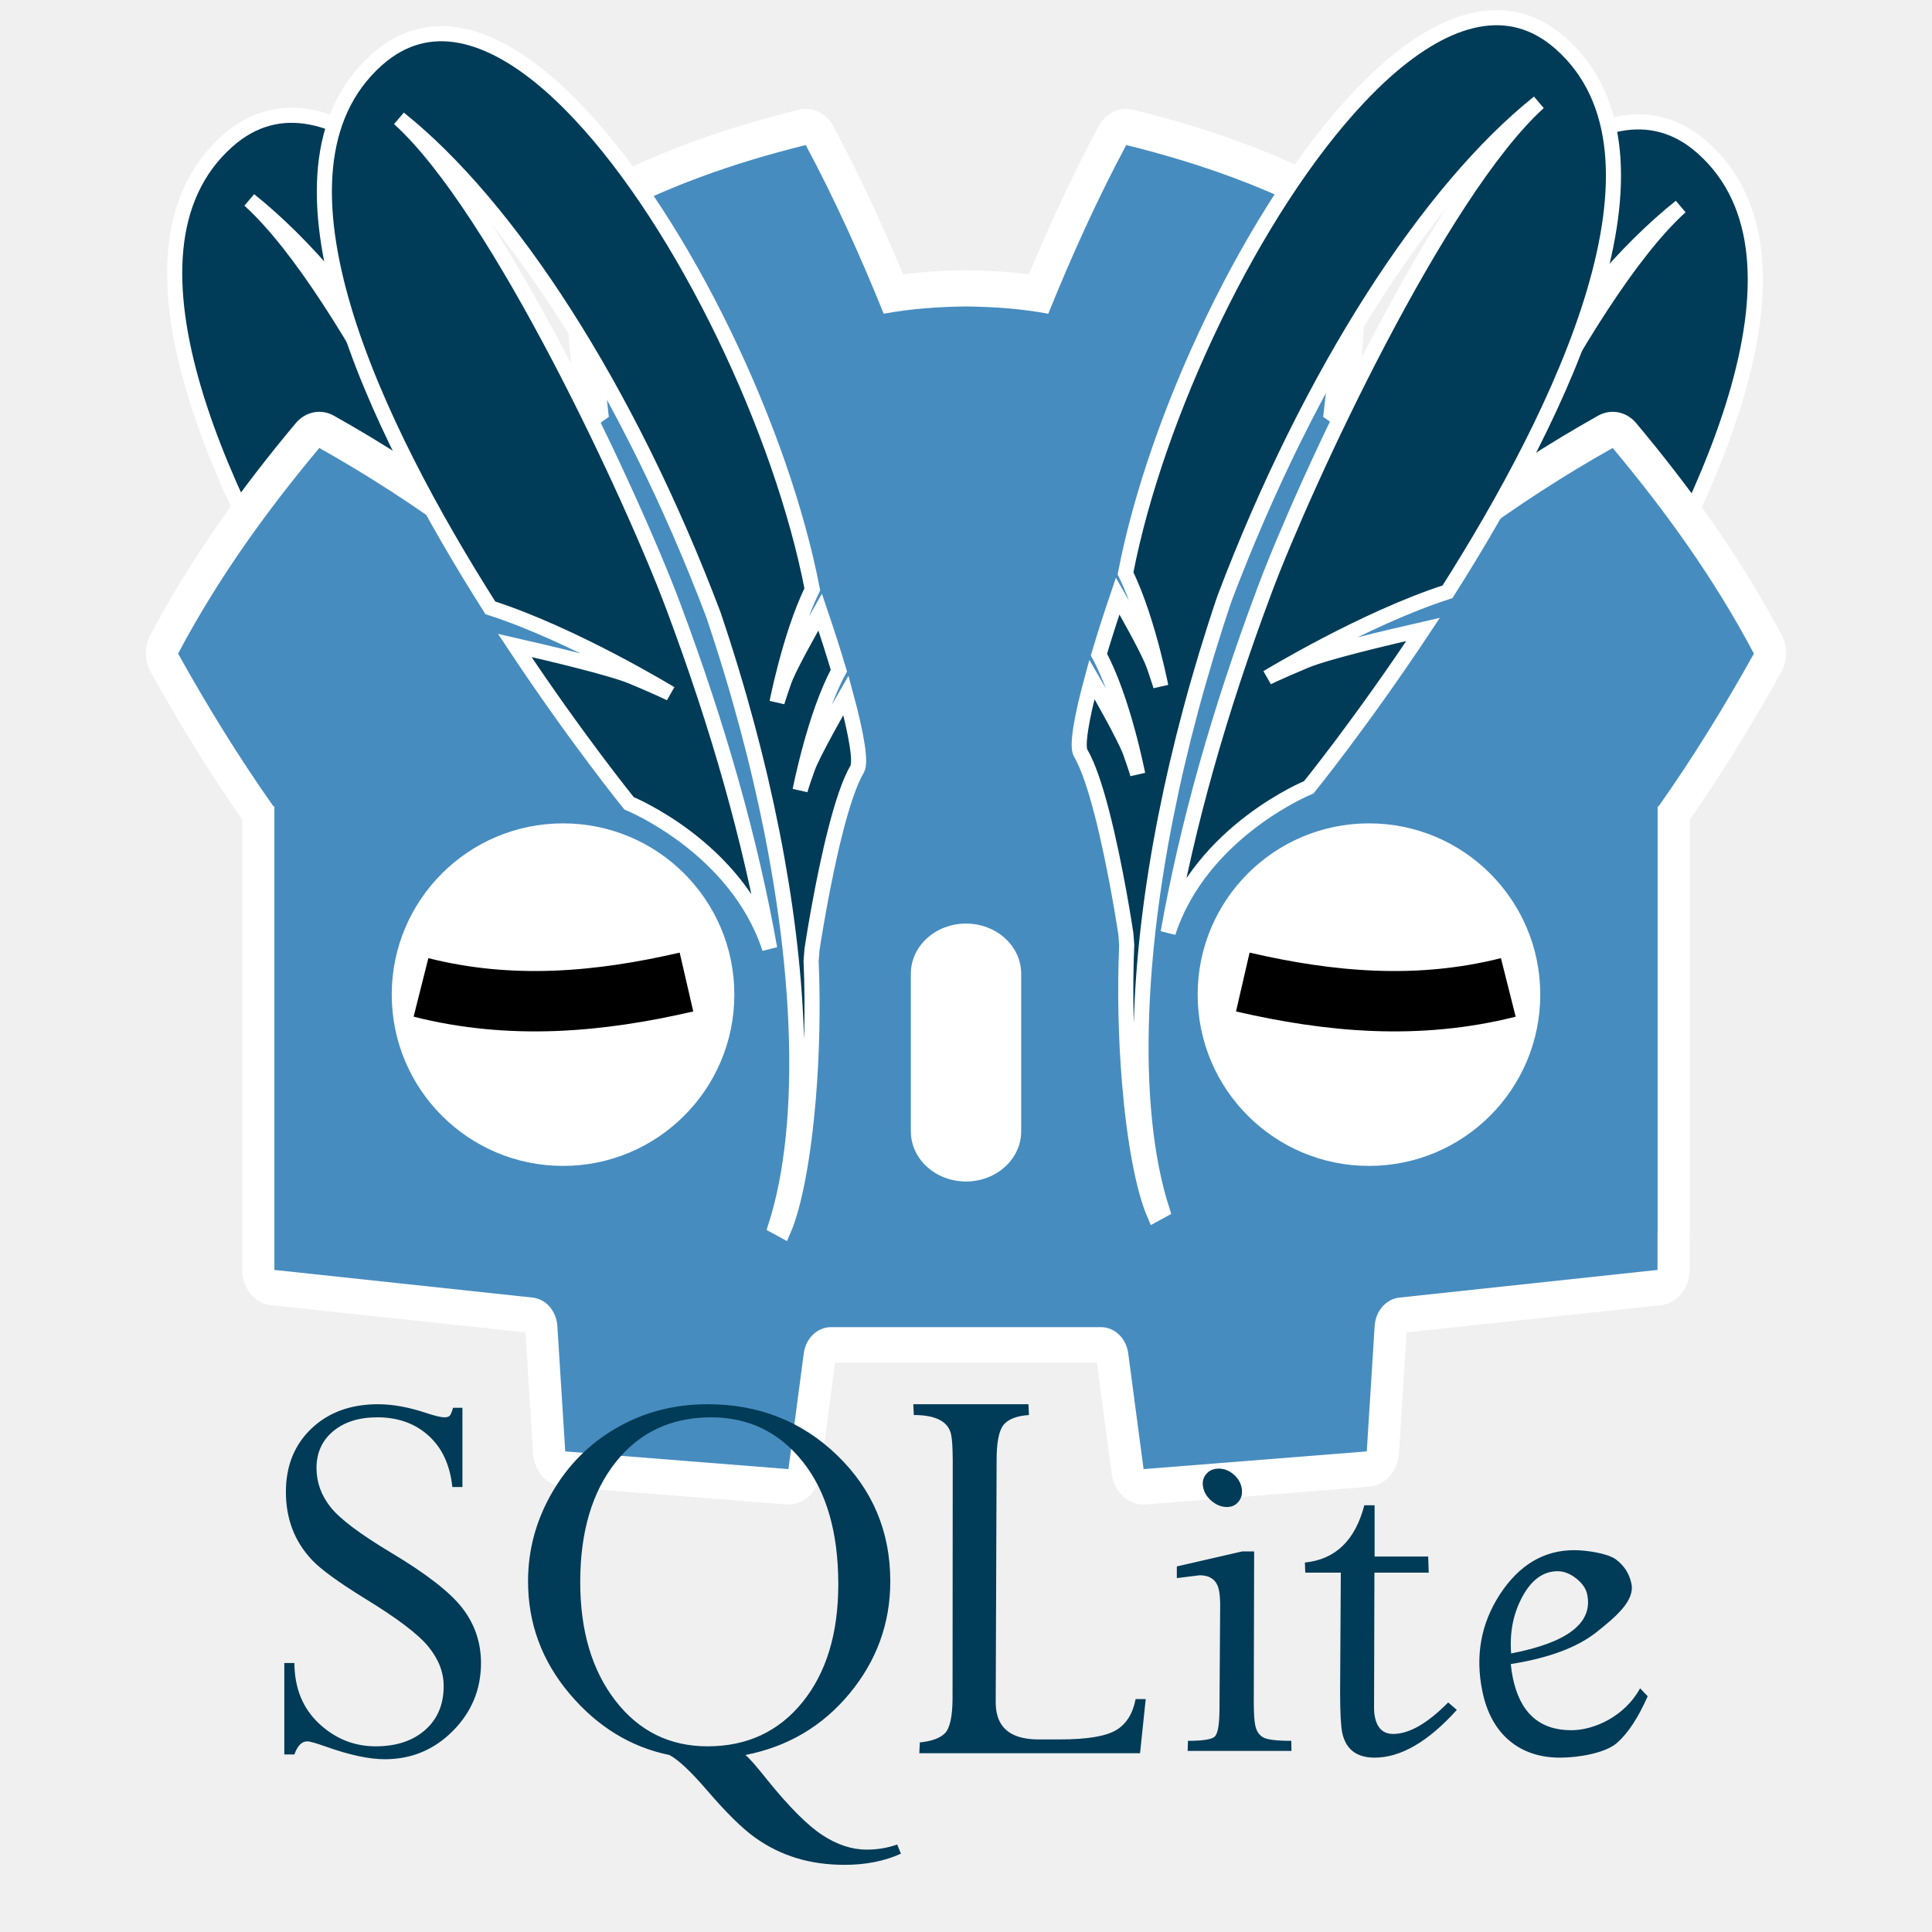
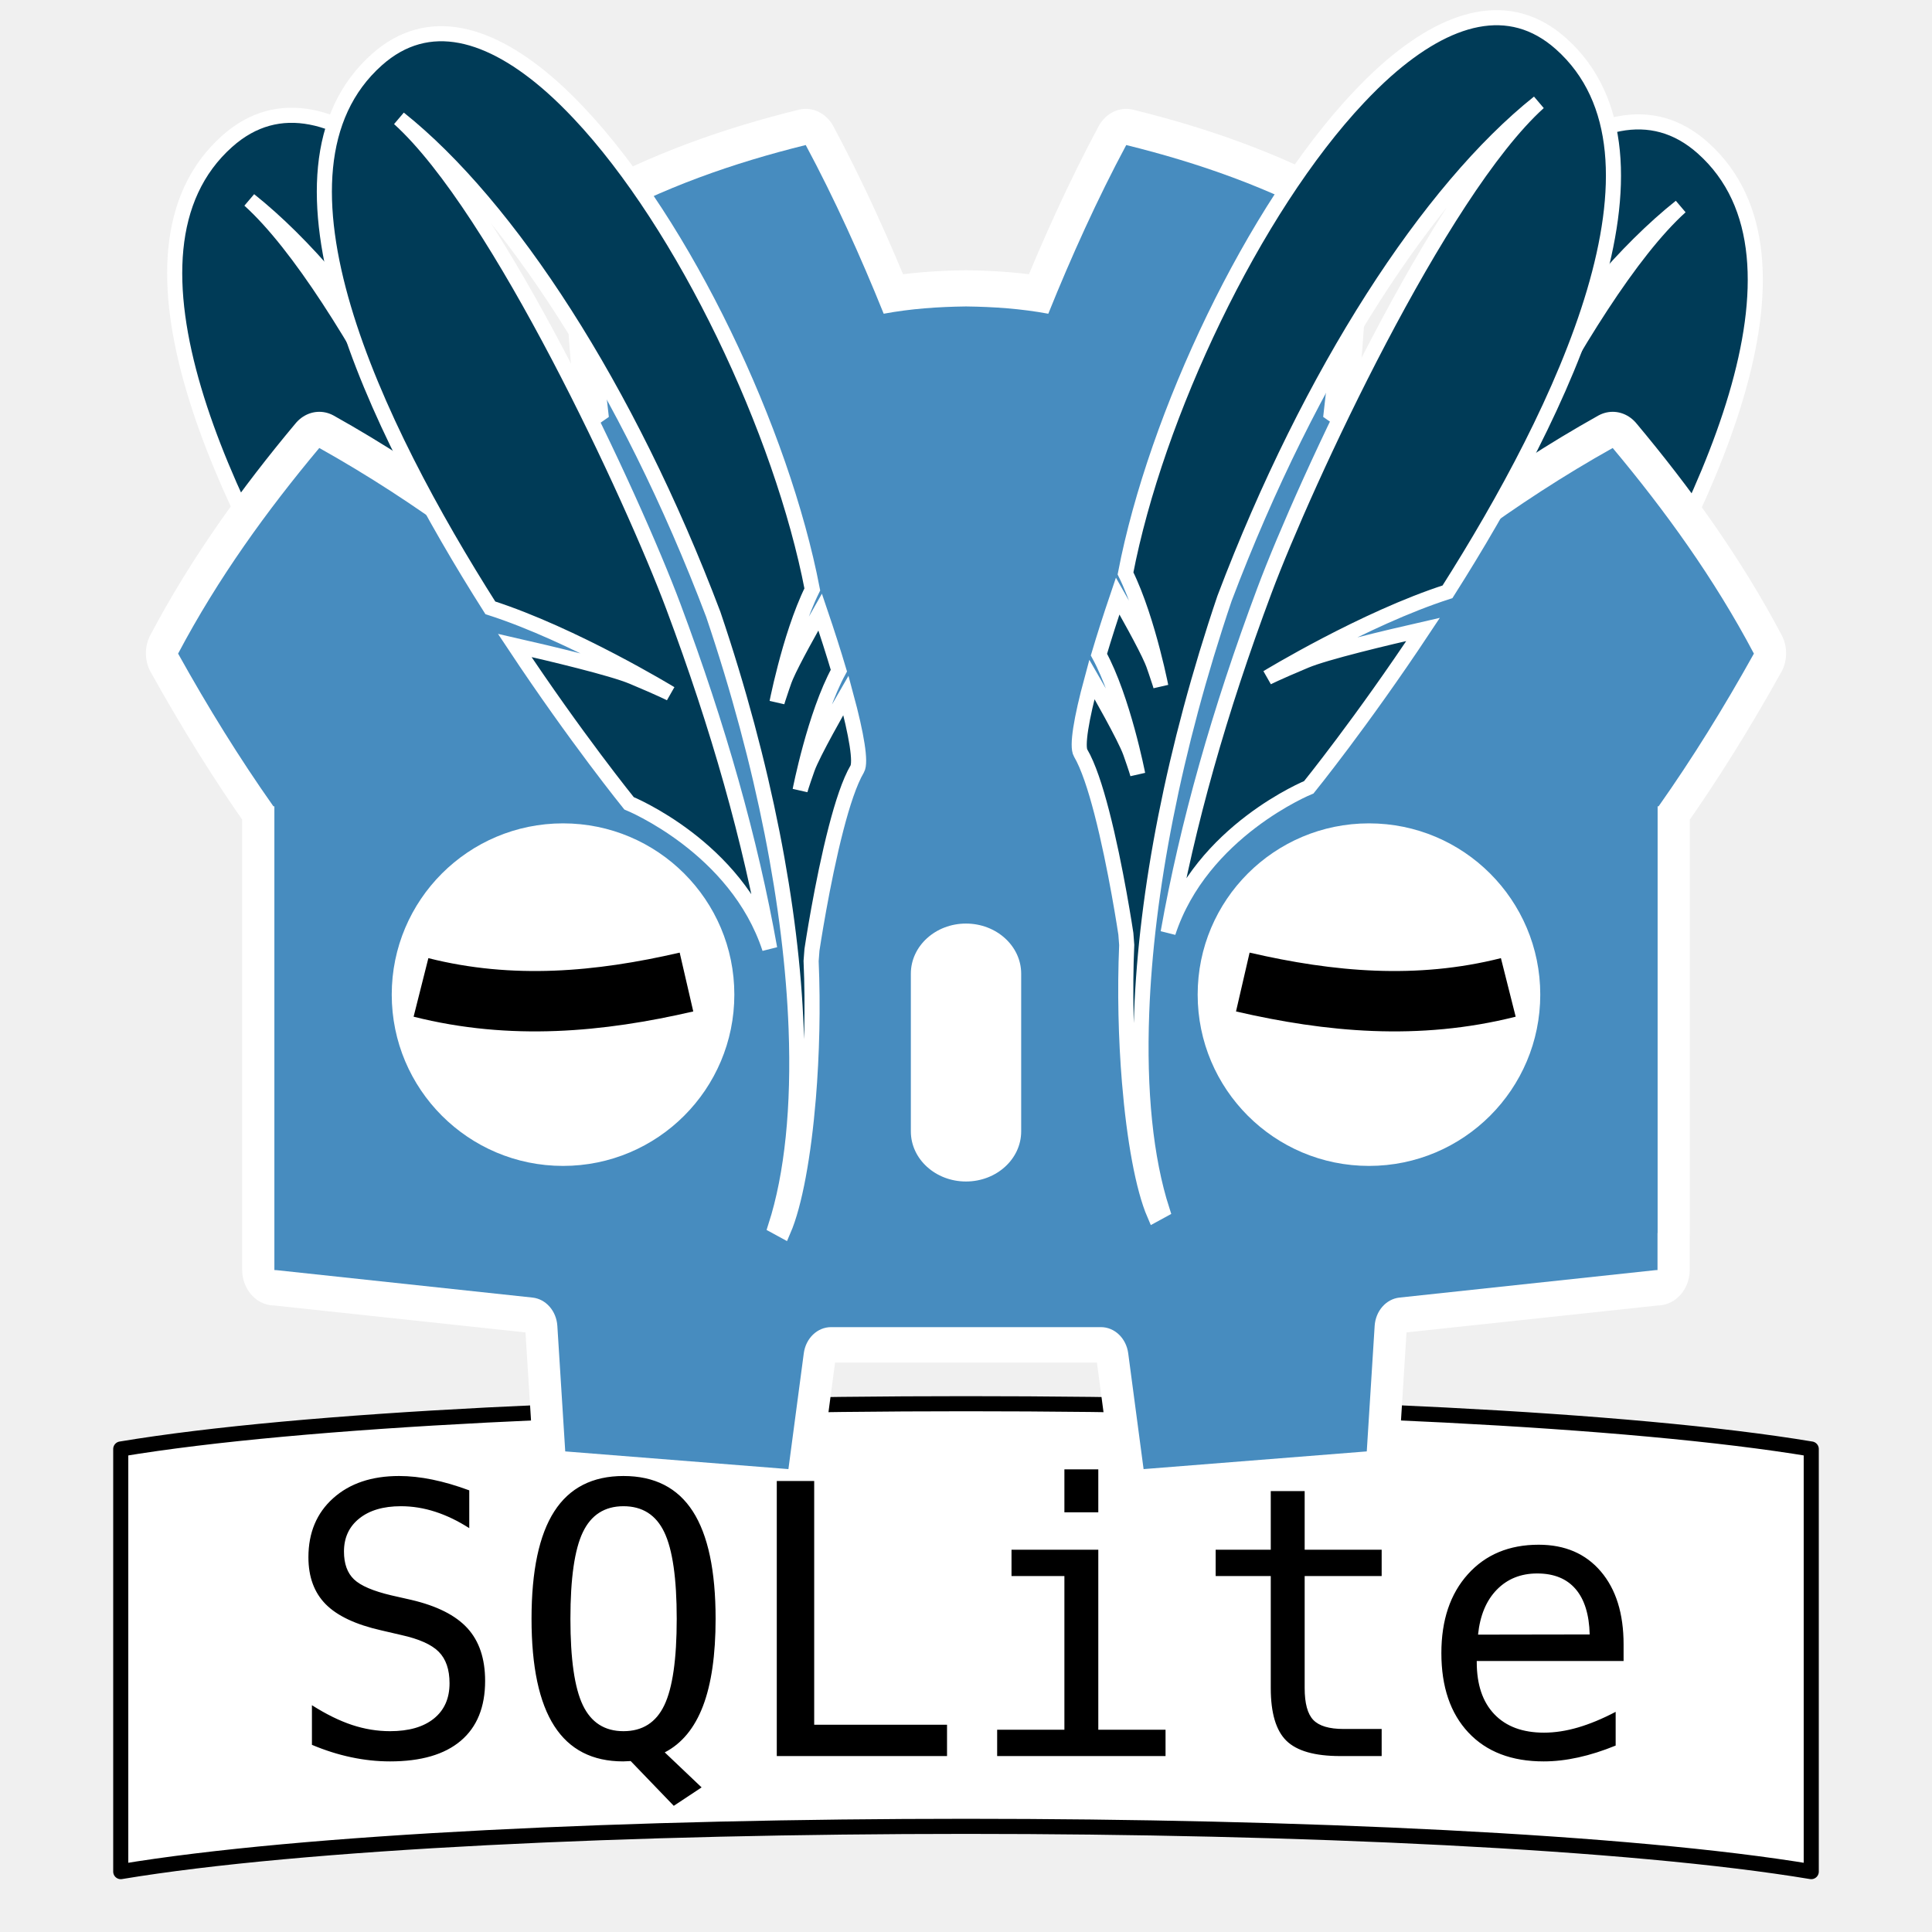
<svg xmlns="http://www.w3.org/2000/svg" xmlns:xlink="http://www.w3.org/1999/xlink" width="1024" height="1024" id="svg3030" version="1.1">
  <defs id="defs3032">
    <linearGradient spreadMethod="pad" gradientTransform="matrix(-4.02e-6,-91.8907,-91.8907,4.02e-6,85.8809,161.434)" gradientUnits="userSpaceOnUse" id="linearGradient3027" y2="0" x2="1" y1="0" x1="0">
      <stop offset="0" style="stop-color:#97d9f6;stop-opacity:1" id="stop3029" />
      <stop offset="0.92" style="stop-color:#0f80cc;stop-opacity:1" id="stop3031" />
      <stop offset="1" style="stop-color:#0f80cc;stop-opacity:1" id="stop3033" />
    </linearGradient>
    <linearGradient spreadMethod="pad" gradientTransform="matrix(-4.02e-7,-9.18907,-9.18907,4.02e-7,8.58809,16.1434)" gradientUnits="userSpaceOnUse" xlink:href="#linearGradient3027" id="linearGradient5421" y2="-9.108" x2="-6.741" y1="-9.108" x1="-15.615" />
    <linearGradient spreadMethod="pad" gradientTransform="matrix(-5.025e-7,11.48634,-11.48634,-5.025e-7,-321.7615,1080.124)" gradientUnits="userSpaceOnUse" xlink:href="#linearGradient3027" id="linearGradient2995" y2="-9.108" x2="-6.741" y1="-9.108" x1="-15.615" />
  </defs>
  <g id="layer1" transform="translate(0,-98.51972)">
+     <path style="fill:#ffffff;stroke:#000000;stroke-width:8;stroke-linecap:round;stroke-linejoin:round;stroke-miterlimit:4;stroke-dasharray:none;stroke-opacity:1;fill-opacity:1" d="m 960,1090.52 c -192,-32 -704,-32 -896,0 V 866.52 c 192,-32 704,-32 896,0 z" id="path1128" />
    <path d="m 902.536,176.902 c -27.26,-24.31 -60.265,-14.545 -92.84,14.365 -4.835,4.295 -9.66,9.06 -14.46,14.15 -55.725,59.115 -107.45,168.615 -123.52,252.24 6.26,12.695 11.15,28.895 14.37,41.27 0.825,3.175 1.57,6.155 2.165,8.69 1.415,6 2.175,9.89 2.175,9.89 0,0 -0.5,-1.89 -2.55,-7.835 -0.39,-1.14 -0.825,-2.385 -1.34,-3.85 -0.22,-0.605 -0.525,-1.34 -0.86,-2.125 -3.635,-8.45 -13.69,-26.285 -18.115,-34.05 -3.785,11.165 -7.13,21.61 -9.93,31.06 12.775,23.374 20.56,63.431 20.56,63.431 0,0 -0.675,-2.596 -3.885,-11.656 -2.85,-8.014 -17.045,-32.885 -20.407,-38.699 -5.752,21.234 -8.038,35.57 -5.977,39.06 4.002,6.764 7.813,18.434 11.159,31.34 7.56,29.075 12.815,64.469 12.815,64.469 0,0 0.17,2.346 0.455,5.955 -1.05,24.416 -0.42,49.731 1.47,72.612 2.505,30.289 7.22,56.308 13.23,70.234 l 4.08,-2.224 c -8.825,-27.436 -12.41,-63.39 -10.84,-104.856 2.375,-63.38 16.96,-139.815 43.91,-219.48 45.53,-120.26 108.7,-216.75 166.515,-262.83 -52.695,47.59 -124.015,201.635 -145.365,258.68 -23.905,63.88 -40.845,123.826 -51.055,181.259 17.615,-53.844 74.57,-76.988 74.57,-76.988 0,0 27.935,-34.451 60.58,-83.671 -19.555,4.46 -51.665,12.095 -62.42,16.615 -15.865,6.655 -20.14,8.925 -20.14,8.925 0,0 51.39,-31.295 95.48,-45.465 60.635,-95.5 126.695,-231.17 60.17,-290.515" id="feather-3" style="fill:#003b57;fill-opacity:1;fill-rule:nonzero;stroke:#ffffff;stroke-width:8;stroke-miterlimit:4;stroke-dasharray:none;stroke-opacity:1" />
    <path d="m 120.395,173.4 c 27.26,-24.31 60.265,-14.545 92.84,14.365 4.835,4.295 9.66,9.06 14.46,14.15 55.725,59.115 107.45,168.615 123.52,252.24 -6.26,12.695 -11.15,28.895 -14.37,41.27 -0.825,3.175 -1.57,6.155 -2.165,8.69 -1.415,6 -2.175,9.89 -2.175,9.89 0,0 0.5,-1.89 2.55,-7.835 0.39,-1.14 0.825,-2.385 1.34,-3.85 0.22,-0.605 0.525,-1.34 0.86,-2.125 3.635,-8.45 13.69,-26.285 18.115,-34.05 3.785,11.165 7.13,21.61 9.93,31.06 -12.775,23.374 -20.56,63.431 -20.56,63.431 0,0 0.675,-2.596 3.885,-11.656 2.85,-8.014 17.045,-32.885 20.407,-38.699 5.752,21.234 8.038,35.57 5.977,39.06 -4.002,6.764 -7.813,18.434 -11.159,31.34 -7.56,29.075 -12.815,64.469 -12.815,64.469 0,0 -0.17,2.346 -0.455,5.955 1.05,24.416 0.42,49.731 -1.47,72.612 -2.505,30.289 -7.22,56.308 -13.23,70.234 l -4.08,-2.224 c 8.825,-27.436 12.41,-63.39 10.84,-104.856 -2.375,-63.38 -16.96,-139.815 -43.91,-219.48 -45.53,-120.26 -108.7,-216.75 -166.515,-262.83 52.695,47.59 124.015,201.635 145.365,258.68 23.905,63.88 40.845,123.826 51.055,181.259 -17.615,-53.844 -74.57,-76.988 -74.57,-76.988 0,0 -27.935,-34.451 -60.58,-83.671 19.555,4.46 51.665,12.095 62.42,16.615 15.865,6.655 20.14,8.925 20.14,8.925 0,0 -51.39,-31.295 -95.48,-45.465 -60.635,-95.5 -126.695,-231.17 -60.17,-290.515" id="feather-9-2" style="fill:#003b57;fill-opacity:1;fill-rule:nonzero;stroke:#ffffff;stroke-width:8;stroke-miterlimit:4;stroke-dasharray:none;stroke-opacity:1" />
    <g id="g82-3-7" transform="matrix(3.74635,0,0,-4.162611,145.4284,525.7052)" style="stroke:#ffffff;stroke-width:9.116;stroke-linecap:butt;stroke-linejoin:round;stroke-miterlimit:4;stroke-dasharray:none;stroke-opacity:1">
      <path d="m 0,0 v -47.514 -6.035 -5.492 c 0.108,-0.001 0.216,-0.005 0.323,-0.015 l 36.196,-3.49 c 1.896,-0.183 3.382,-1.709 3.514,-3.609 l 1.116,-15.978 31.574,-2.253 2.175,14.747 c 0.282,1.912 1.922,3.329 3.856,3.329 h 38.188 c 1.933,0 3.573,-1.417 3.855,-3.329 l 2.175,-14.747 31.575,2.253 1.115,15.978 c 0.133,1.9 1.618,3.425 3.514,3.609 l 36.182,3.49 c 0.107,0.01 0.214,0.014 0.322,0.015 v 4.711 l 0.015,0.005 V 0 h 0.134 c 4.795,6.12 9.232,12.569 13.487,19.449 -5.651,9.62 -12.575,18.217 -19.976,26.182 -6.864,-3.455 -13.531,-7.369 -19.828,-11.534 -3.151,3.132 -6.7,5.694 -10.186,8.372 -3.425,2.751 -7.285,4.768 -10.946,7.118 1.09,8.117 1.629,16.108 1.846,24.448 -9.446,4.754 -19.519,7.906 -29.708,10.17 -4.068,-6.837 -7.788,-14.241 -11.028,-21.479 -3.842,0.642 -7.702,0.88 -11.567,0.926 v 0.006 c -0.027,0 -0.052,-0.006 -0.075,-0.006 -0.024,0 -0.049,0.006 -0.073,0.006 V 63.652 C 93.903,63.606 90.046,63.368 86.203,62.726 82.965,69.964 79.247,77.368 75.173,84.205 64.989,81.941 54.915,78.789 45.47,74.035 45.686,65.695 46.225,57.704 47.318,49.587 43.65,47.237 39.795,45.22 36.369,42.469 32.888,39.791 29.333,37.229 26.181,34.097 19.884,38.262 13.219,42.176 6.353,45.631 -1.048,37.666 -7.968,29.069 -13.621,19.449 -9.368,12.569 -4.928,6.12 -0.134,0 Z" style="fill:#478cbf;fill-opacity:1;fill-rule:nonzero;stroke:#ffffff;stroke-width:9.116;stroke-linecap:butt;stroke-linejoin:round;stroke-miterlimit:4;stroke-dasharray:none;stroke-opacity:1" id="path84-6-9" />
    </g>
    <g id="g82-3" transform="matrix(3.74635,0,0,-4.162611,145.429,525.907)" style="stroke-width:0.32">
      <path d="m 0,0 v -47.514 -6.035 -5.492 c 0.108,-0.001 0.216,-0.005 0.323,-0.015 l 36.196,-3.49 c 1.896,-0.183 3.382,-1.709 3.514,-3.609 l 1.116,-15.978 31.574,-2.253 2.175,14.747 c 0.282,1.912 1.922,3.329 3.856,3.329 h 38.188 c 1.933,0 3.573,-1.417 3.855,-3.329 l 2.175,-14.747 31.575,2.253 1.115,15.978 c 0.133,1.9 1.618,3.425 3.514,3.609 l 36.182,3.49 c 0.107,0.01 0.214,0.014 0.322,0.015 v 4.711 l 0.015,0.005 V 0 h 0.134 c 4.795,6.12 9.232,12.569 13.487,19.449 -5.651,9.62 -12.575,18.217 -19.976,26.182 -6.864,-3.455 -13.531,-7.369 -19.828,-11.534 -3.151,3.132 -6.7,5.694 -10.186,8.372 -3.425,2.751 -7.285,4.768 -10.946,7.118 1.09,8.117 1.629,16.108 1.846,24.448 -9.446,4.754 -19.519,7.906 -29.708,10.17 -4.068,-6.837 -7.788,-14.241 -11.028,-21.479 -3.842,0.642 -7.702,0.88 -11.567,0.926 v 0.006 c -0.027,0 -0.052,-0.006 -0.075,-0.006 -0.024,0 -0.049,0.006 -0.073,0.006 V 63.652 C 93.903,63.606 90.046,63.368 86.203,62.726 82.965,69.964 79.247,77.368 75.173,84.205 64.989,81.941 54.915,78.789 45.47,74.035 45.686,65.695 46.225,57.704 47.318,49.587 43.65,47.237 39.795,45.22 36.369,42.469 32.888,39.791 29.333,37.229 26.181,34.097 19.884,38.262 13.219,42.176 6.353,45.631 -1.048,37.666 -7.968,29.069 -13.621,19.449 -9.368,12.569 -4.928,6.12 -0.134,0 Z" style="fill:#478cbf;fill-opacity:1;fill-rule:nonzero;stroke:none;stroke-width:0.32" id="path84-6" />
    </g>
    <g id="g90-3" transform="matrix(4.162611,0,0,-4.162611,389.2148,625.671)" style="stroke-width:0.32">
      <path d="m 0,0 c 0,-12.052 -9.765,-21.815 -21.813,-21.815 -12.042,0 -21.81,9.763 -21.81,21.815 0,12.044 9.768,21.802 21.81,21.802 C -9.765,21.802 0,12.044 0,0" style="fill:#ffffff;fill-opacity:1;fill-rule:nonzero;stroke:none;stroke-width:0.32" id="path92-5" />
    </g>
    <g id="g98-9" transform="matrix(4.162611,0,0,-4.162611,511.9934,724.7395)" style="stroke-width:0.32">
      <path d="m 0,0 c -3.878,0 -7.021,2.858 -7.021,6.381 v 20.081 c 0,3.52 3.143,6.381 7.021,6.381 3.878,0 7.028,-2.861 7.028,-6.381 V 6.381 C 7.028,2.858 3.878,0 0,0" style="fill:#ffffff;fill-opacity:1;fill-rule:nonzero;stroke:none;stroke-width:0.32" id="path100-1" />
    </g>
    <g id="g102-2" transform="matrix(4.162611,0,0,-4.162611,634.7871,625.671)" style="stroke-width:0.32">
      <path d="m 0,0 c 0,-12.052 9.765,-21.815 21.815,-21.815 12.041,0 21.808,9.763 21.808,21.815 0,12.044 -9.767,21.802 -21.808,21.802 C 9.765,21.802 0,12.044 0,0" style="fill:#ffffff;fill-opacity:1;fill-rule:nonzero;stroke:none;stroke-width:0.32" id="path104-7" />
    </g>
    <path style="fill:none;stroke:#000000;stroke-width:32;stroke-linecap:butt;stroke-linejoin:miter;stroke-miterlimit:4;stroke-dasharray:none;stroke-opacity:1" d="m 363.845,619.017 c -46.096,10.652 -92.722,14.957 -140.714,2.857" id="path1166" />
    <path style="fill:none;stroke:#000000;stroke-width:32;stroke-linecap:butt;stroke-linejoin:miter;stroke-miterlimit:4;stroke-dasharray:none;stroke-opacity:1" d="m 658.715,619.017 c 46.096,10.652 92.722,14.957 140.714,2.857" id="path1166-8" />
    <path d="m 827.366,121.677 c -27.26,-24.31 -60.265,-14.545 -92.84,14.365 -4.835,4.295 -9.66,9.06 -14.46,14.15 -55.725,59.115 -107.45,168.615 -123.52,252.24 6.26,12.695 11.15,28.895 14.37,41.27 0.825,3.175 1.57,6.155 2.165,8.69 1.415,6 2.175,9.89 2.175,9.89 0,0 -0.5,-1.89 -2.55,-7.835 -0.39,-1.14 -0.825,-2.385 -1.34,-3.85 -0.22,-0.605 -0.525,-1.34 -0.86,-2.125 -3.635,-8.45 -13.69,-26.285 -18.115,-34.05 -3.785,11.165 -7.13,21.61 -9.93,31.06 12.775,23.374 20.56,63.431 20.56,63.431 0,0 -0.675,-2.596 -3.885,-11.656 -2.85,-8.014 -17.045,-32.885 -20.407,-38.699 -5.752,21.234 -8.038,35.57 -5.977,39.06 4.002,6.764 7.813,18.434 11.159,31.34 7.56,29.075 12.815,64.469 12.815,64.469 0,0 0.17,2.346 0.455,5.955 -1.05,24.416 -0.42,49.731 1.47,72.612 2.505,30.289 7.22,56.308 13.23,70.234 l 4.08,-2.224 c -8.825,-27.436 -12.41,-63.39 -10.84,-104.856 2.375,-63.38 16.96,-139.815 43.91,-219.48 45.53,-120.26 108.7,-216.75 166.515,-262.83 -52.695,47.59 -124.015,201.635 -145.365,258.68 -23.905,63.88 -40.845,123.826 -51.055,181.259 17.615,-53.844 74.57,-76.988 74.57,-76.988 0,0 27.935,-34.451 60.58,-83.671 -19.555,4.46 -51.665,12.095 -62.42,16.615 -15.865,6.655 -20.14,8.925 -20.14,8.925 0,0 51.39,-31.295 95.48,-45.465 60.635,-95.5 126.695,-231.17 60.17,-290.515" id="feather" style="fill:#003b57;fill-opacity:1;fill-rule:nonzero;stroke:#ffffff;stroke-width:8;stroke-opacity:1;stroke-miterlimit:4;stroke-dasharray:none" />
    <path d="m 199.72,130.165 c 27.26,-24.31 60.265,-14.545 92.84,14.365 4.835,4.295 9.66,9.06 14.46,14.15 55.725,59.115 107.45,168.615 123.52,252.24 -6.26,12.695 -11.15,28.895 -14.37,41.27 -0.825,3.175 -1.57,6.155 -2.165,8.69 -1.415,6 -2.175,9.89 -2.175,9.89 0,0 0.5,-1.89 2.55,-7.835 0.39,-1.14 0.825,-2.385 1.34,-3.85 0.22,-0.605 0.525,-1.34 0.86,-2.125 3.635,-8.45 13.69,-26.285 18.115,-34.05 3.785,11.165 7.13,21.61 9.93,31.06 -12.775,23.374 -20.56,63.431 -20.56,63.431 0,0 0.675,-2.596 3.885,-11.656 2.85,-8.014 17.045,-32.885 20.407,-38.699 5.752,21.234 8.038,35.57 5.977,39.06 -4.002,6.764 -7.813,18.434 -11.159,31.34 -7.56,29.075 -12.815,64.469 -12.815,64.469 0,0 -0.17,2.346 -0.455,5.955 1.05,24.416 0.42,49.731 -1.47,72.612 -2.505,30.289 -7.22,56.308 -13.23,70.234 l -4.08,-2.224 c 8.825,-27.436 12.41,-63.39 10.84,-104.856 -2.375,-63.38 -16.96,-139.815 -43.91,-219.48 -45.53,-120.26 -108.7,-216.75 -166.515,-262.83 52.695,47.59 124.015,201.635 145.365,258.68 23.905,63.88 40.845,123.826 51.055,181.259 -17.615,-53.844 -74.57,-76.988 -74.57,-76.988 0,0 -27.935,-34.451 -60.58,-83.671 19.555,4.46 51.665,12.095 62.42,16.615 15.865,6.655 20.14,8.925 20.14,8.925 0,0 -51.39,-31.295 -95.48,-45.465 -60.635,-95.5 -126.695,-231.17 -60.17,-290.515" id="feather-9" style="fill:#003b57;fill-opacity:1;fill-rule:nonzero;stroke:#ffffff;stroke-width:8;stroke-miterlimit:4;stroke-dasharray:none;stroke-opacity:1" />
-     <path d="m 200.375,842.794 c -14.467,0 -26.231,4.282 -35.25,12.844 -9.019,8.569 -13.594,19.801 -13.594,33.562 0,7.132 1.136,13.635 3.375,19.594 2.239,5.971 5.723,11.502 10.406,16.5 4.684,5.002 14.059,11.798 28.031,20.437 17.145,10.467 28.365,18.961 33.75,25.594 5.389,6.627 8.062,13.572 8.062,20.812 0,9.694 -3.191,17.433 -9.75,23.25 -6.57,5.82 -15.356,8.719 -26.25,8.719 -11.49,0 -21.499,-4.05 -30.094,-12.094 -8.595,-8.055 -12.934,-18.709 -13.031,-32.062 h -5.344 v 48.469 h 5.344 c 1.631,-4.59 3.889,-6.938 6.844,-6.938 1.421,0 4.751,0.98 9.938,2.812 12.619,4.49 22.98,6.656 31.125,6.656 14.036,0 26.017,-4.916 36,-14.906 9.967,-9.986 15,-22.031 15,-36.094 0,-10.904 -3.322,-20.606 -9.844,-29.063 -6.521,-8.467 -19.204,-18.315 -38.156,-29.625 -16.309,-9.798 -26.895,-17.779 -31.781,-24 -4.894,-6.212 -7.406,-13.084 -7.406,-20.625 0,-8.156 2.996,-14.707 8.906,-19.594 5.91,-4.89 13.654,-7.312 23.344,-7.312 10.905,0 19.995,3.236 27.188,9.75 7.185,6.525 11.34,15.567 12.562,27.188 h 5.344 v -42 H 240.125 c -0.608,2.141 -1.17,3.51 -1.688,4.125 -0.502,0.611 -1.47,0.938 -2.906,0.938 -1.729,0 -4.811,-0.728 -9.188,-2.156 -9.375,-3.158 -18.019,-4.781 -25.969,-4.781 z m 174.656,0 c -17.629,0 -33.634,4.155 -48.094,12.469 -14.482,8.299 -25.946,19.823 -34.406,34.5 -8.456,14.677 -12.656,30.264 -12.656,46.875 0,22.317 7.305,42.199 22.031,59.625 14.734,17.416 32.389,28.267 52.875,32.437 4.684,2.441 11.385,8.741 20.156,18.938 9.885,11.508 18.247,19.808 25.125,24.75 6.87,4.945 14.287,8.569 22.125,10.969 7.845,2.389 16.328,3.562 25.5,3.562 11.107,0 21.052,-1.931 29.812,-5.906 l -1.969,-4.875 c -5.085,1.834 -10.508,2.719 -16.219,2.719 -7.751,0 -15.585,-2.556 -23.438,-7.688 -7.841,-5.144 -17.648,-14.959 -29.344,-29.438 -5.497,-6.938 -9.293,-11.315 -11.438,-13.031 22.414,-4.377 40.845,-15.24 55.219,-32.625 14.37,-17.378 21.562,-37.21 21.562,-59.438 0,-26.392 -9.39,-48.572 -28.031,-66.656 -18.656,-18.085 -41.599,-27.188 -68.812,-27.188 z m 109.031,0 0.281,5.719 c 11.738,0 18.311,3.458 19.781,10.406 0.547,2.486 0.799,7.077 0.844,13.688 l -0.094,126.469 c -0.098,9.445 -1.444,15.476 -4.031,18.094 -2.591,2.599 -6.971,4.226 -13.312,4.875 l -0.281,5.719 h 117 l 3,-28.687 h -5.344 c -1.526,7.815 -5.025,13.414 -10.594,16.594 -5.584,3.203 -15.457,4.781 -29.719,4.781 h -11.062 c -12.832,0 -20.258,-4.639 -22.219,-13.969 -0.405,-1.846 -0.544,-3.825 -0.562,-6 l 0.469,-127.875 c -0.003,-9.431 1.189,-15.75 3.656,-18.844 2.494,-3.083 6.99,-4.808 13.5,-5.25 l -0.281,-5.719 H 484.063 Z m -107.156,6.938 c 19.883,0 36.116,7.831 48.656,23.625 12.536,15.8 18.75,37.455 18.75,64.875 0,25.983 -6.304,46.788 -18.938,62.437 -12.634,15.644 -29.449,23.438 -50.344,23.438 -20.074,0 -36.352,-8.036 -48.844,-24.187 -12.48,-16.151 -18.656,-37.121 -18.656,-62.906 0,-26.497 6.251,-47.708 18.844,-63.562 12.585,-15.837 29.438,-23.719 50.531,-23.719 z m 269.062,27.188 c -2.854,0 -5.029,0.964 -6.656,2.906 -1.665,1.935 -2.175,4.279 -1.594,7.125 0.562,2.761 2.119,5.181 4.594,7.219 2.46,2.036 5.115,3.094 7.969,3.094 2.76,0 4.864,-1.058 6.375,-3.094 1.511,-2.038 1.972,-4.458 1.406,-7.219 -0.581,-2.846 -2.085,-5.19 -4.406,-7.125 -2.348,-1.942 -4.928,-2.906 -7.688,-2.906 z m 77.156,19.406 c -4.849,18.653 -15.36,28.747 -31.5,30.375 l 0.188,5.344 h 18.844 l -0.375,63.188 c 0.03,10.803 0.36,17.995 1.125,21.656 1.856,8.764 7.579,13.219 17.156,13.219 13.856,0 28.391,-8.441 43.594,-25.312 l -4.594,-3.938 c -10.976,11.111 -20.681,16.688 -29.156,16.688 -5.209,0 -8.438,-2.995 -9.656,-8.906 -0.334,-1.435 -0.469,-3.113 -0.469,-5.062 l 0.188,-71.531 H 757.25 l -0.281,-8.531 h -28.406 v -27.187 h -5.438 z m 111.281,23.812 c -16.099,0 -29.194,7.815 -39.375,23.344 -10.129,15.555 -13.264,32.789 -9.281,51.75 2.344,11.106 7.013,19.714 14.156,25.781 7.133,6.064 16.181,9.094 27,9.094 10.072,0 24.098,-2.55 30,-7.688 5.918,-5.134 11.37,-13.452 16.406,-24.844 l -4.031,-4.219 c -8.032,14.779 -24.244,22.219 -36.469,22.219 -16.808,0 -27.101,-9.221 -30.938,-27.562 -0.499,-2.341 -0.87,-4.856 -1.125,-7.5 19.995,-3.166 35.149,-8.772 45.375,-16.875 10.219,-8.108 20.479,-16.702 18.562,-25.781 -1.14,-5.395 -3.941,-9.637 -8.25,-12.844 -4.365,-3.205 -15.697,-4.875 -22.031,-4.875 z m -175.969,0.656 -34.688,7.969 v 6.188 l 12,-1.5 c 5.812,0 9.232,2.632 10.312,7.875 0.364,1.755 0.593,4.219 0.656,7.312 l -0.375,56.719 c -0.098,7.849 -0.968,12.411 -2.719,13.781 -1.766,1.373 -6.424,2.062 -13.969,2.062 l -0.188,5.344 H 684.5 l -0.094,-5.344 c -7.646,0 -12.604,-0.603 -14.812,-1.781 -2.171,-1.17 -3.667,-3.3 -4.312,-6.562 -0.499,-2.351 -0.716,-6.402 -0.75,-12 l 0.188,-80.062 h -6.281 z m 167.156,10.5 c 3.349,0 6.585,1.293 9.844,3.844 3.214,2.542 5.171,5.367 5.812,8.438 3.139,15.079 -10.23,25.504 -40.312,31.313 -0.859,-10.995 1.046,-20.977 5.906,-30 4.822,-9.014 11.104,-13.594 18.75,-13.594 z" id="SQLite" style="fill:#003b57;fill-opacity:1;fill-rule:nonzero;stroke:none;stroke-width:3" />
+     <text xml:space="preserve" style="font-style:normal;font-variant:normal;font-weight:normal;font-stretch:normal;font-size:200px;line-height:1.25;font-family:'DejaVu Sans Mono';-inkscape-font-specification:'DejaVu Sans Mono';letter-spacing:0px;word-spacing:0px;fill:#000000;fill-opacity:1;stroke:none" x="149.891" y="1029.269" id="text1479">
+       <tspan id="tspan1477" x="149.891" y="1029.269">SQLite</tspan>
+     </text>
  </g>
</svg>
